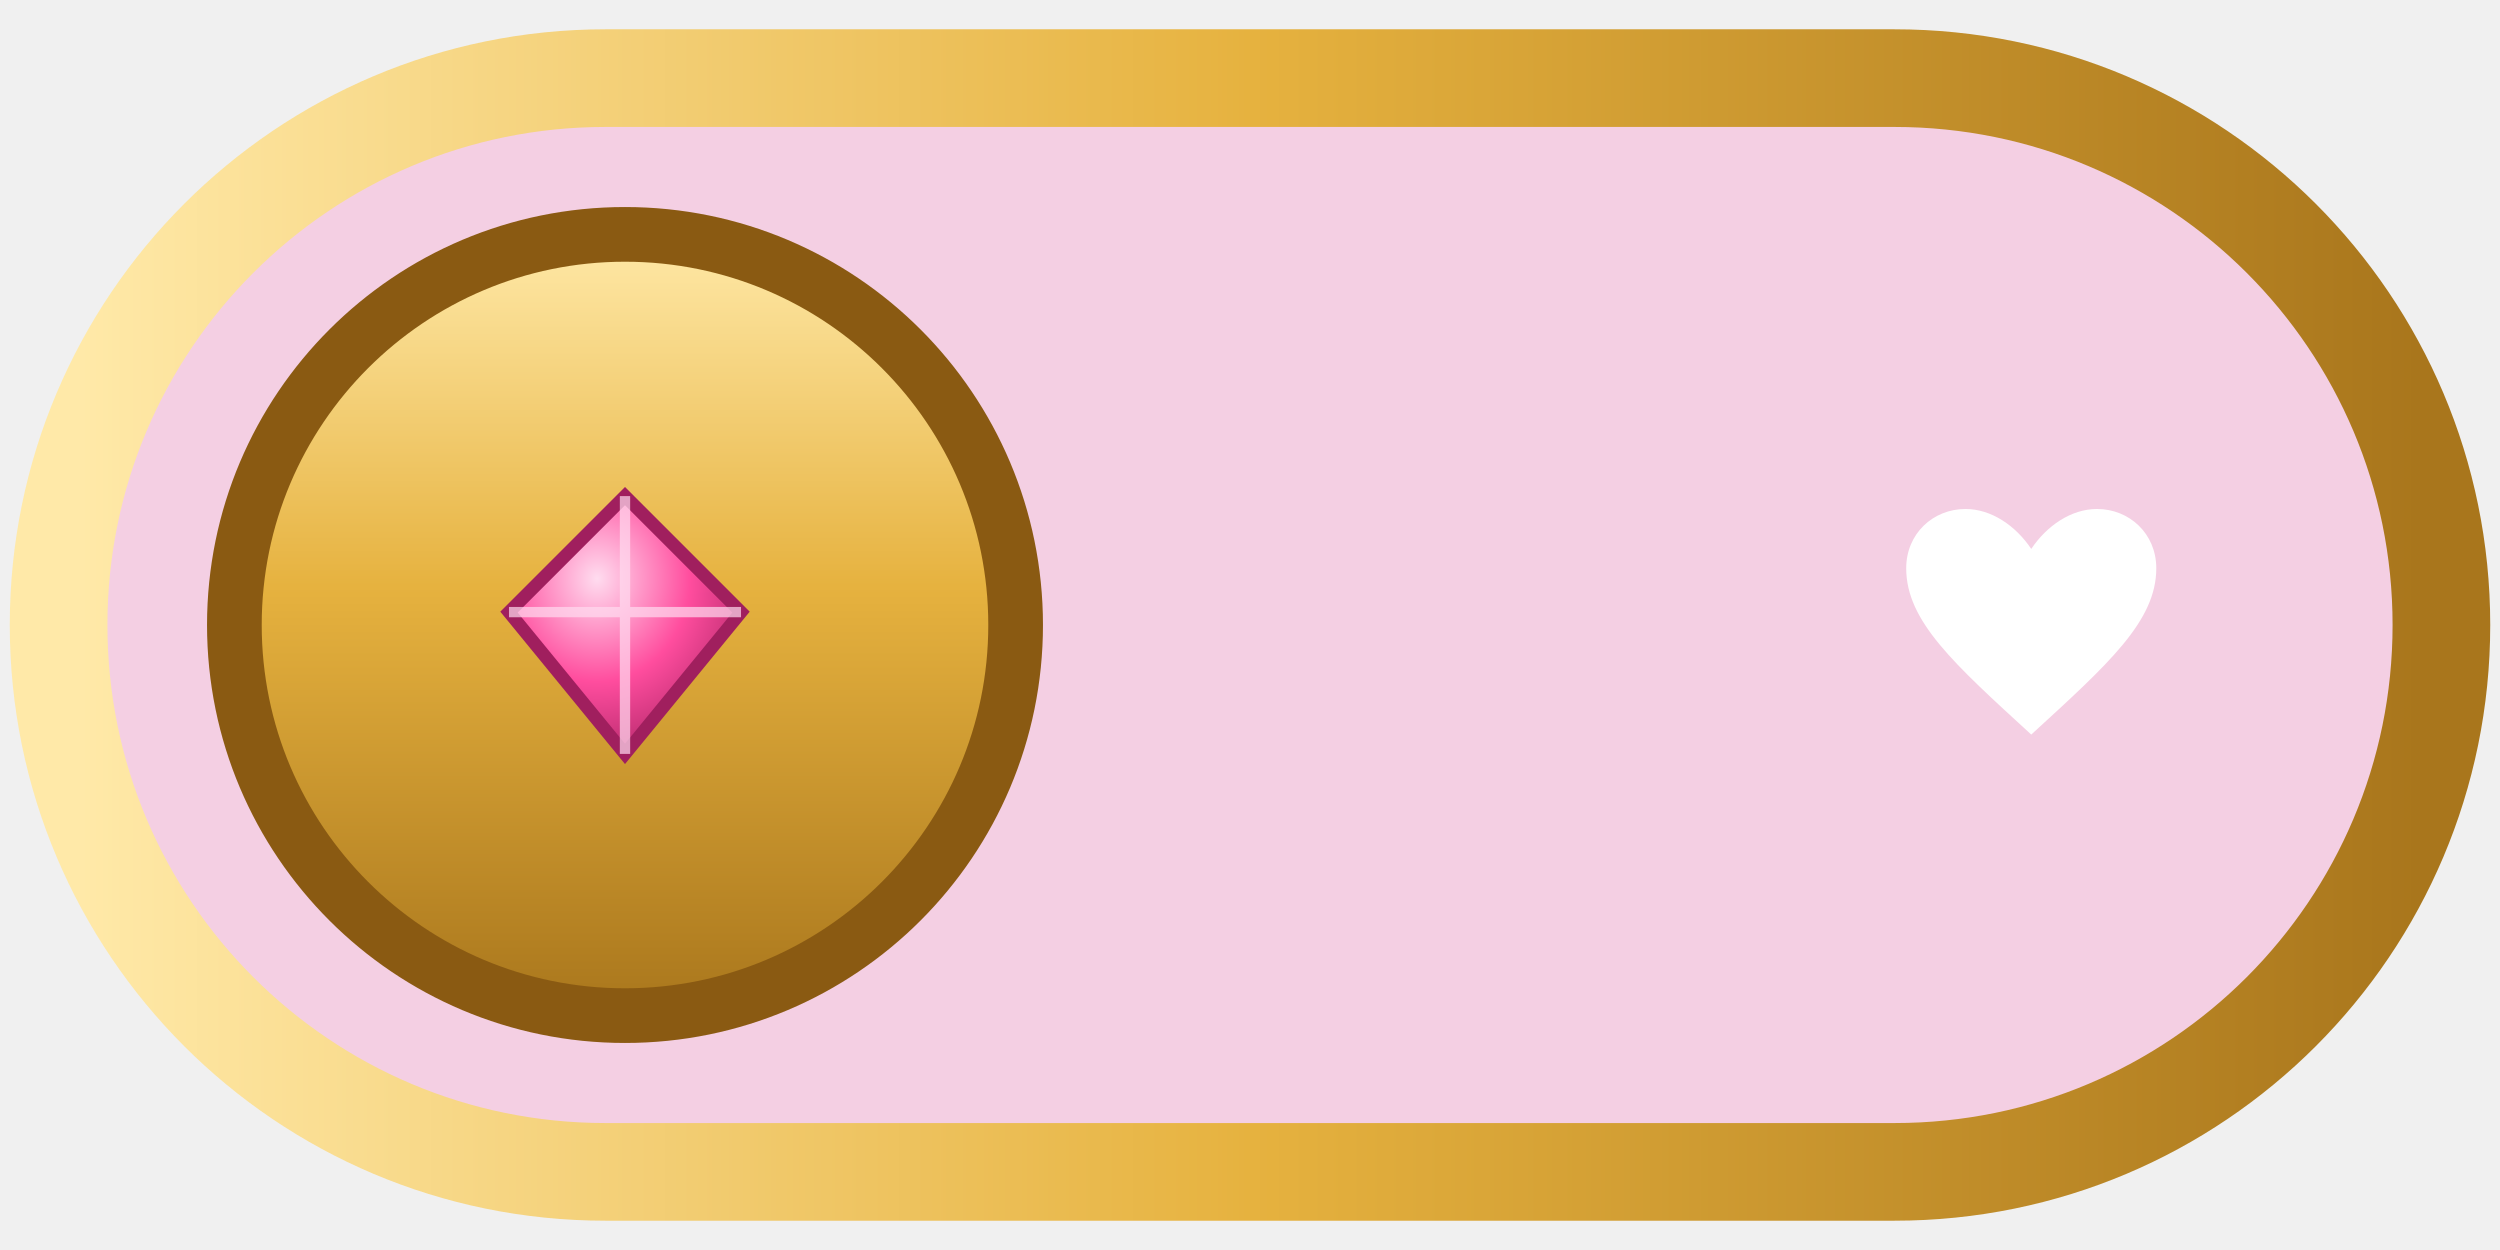
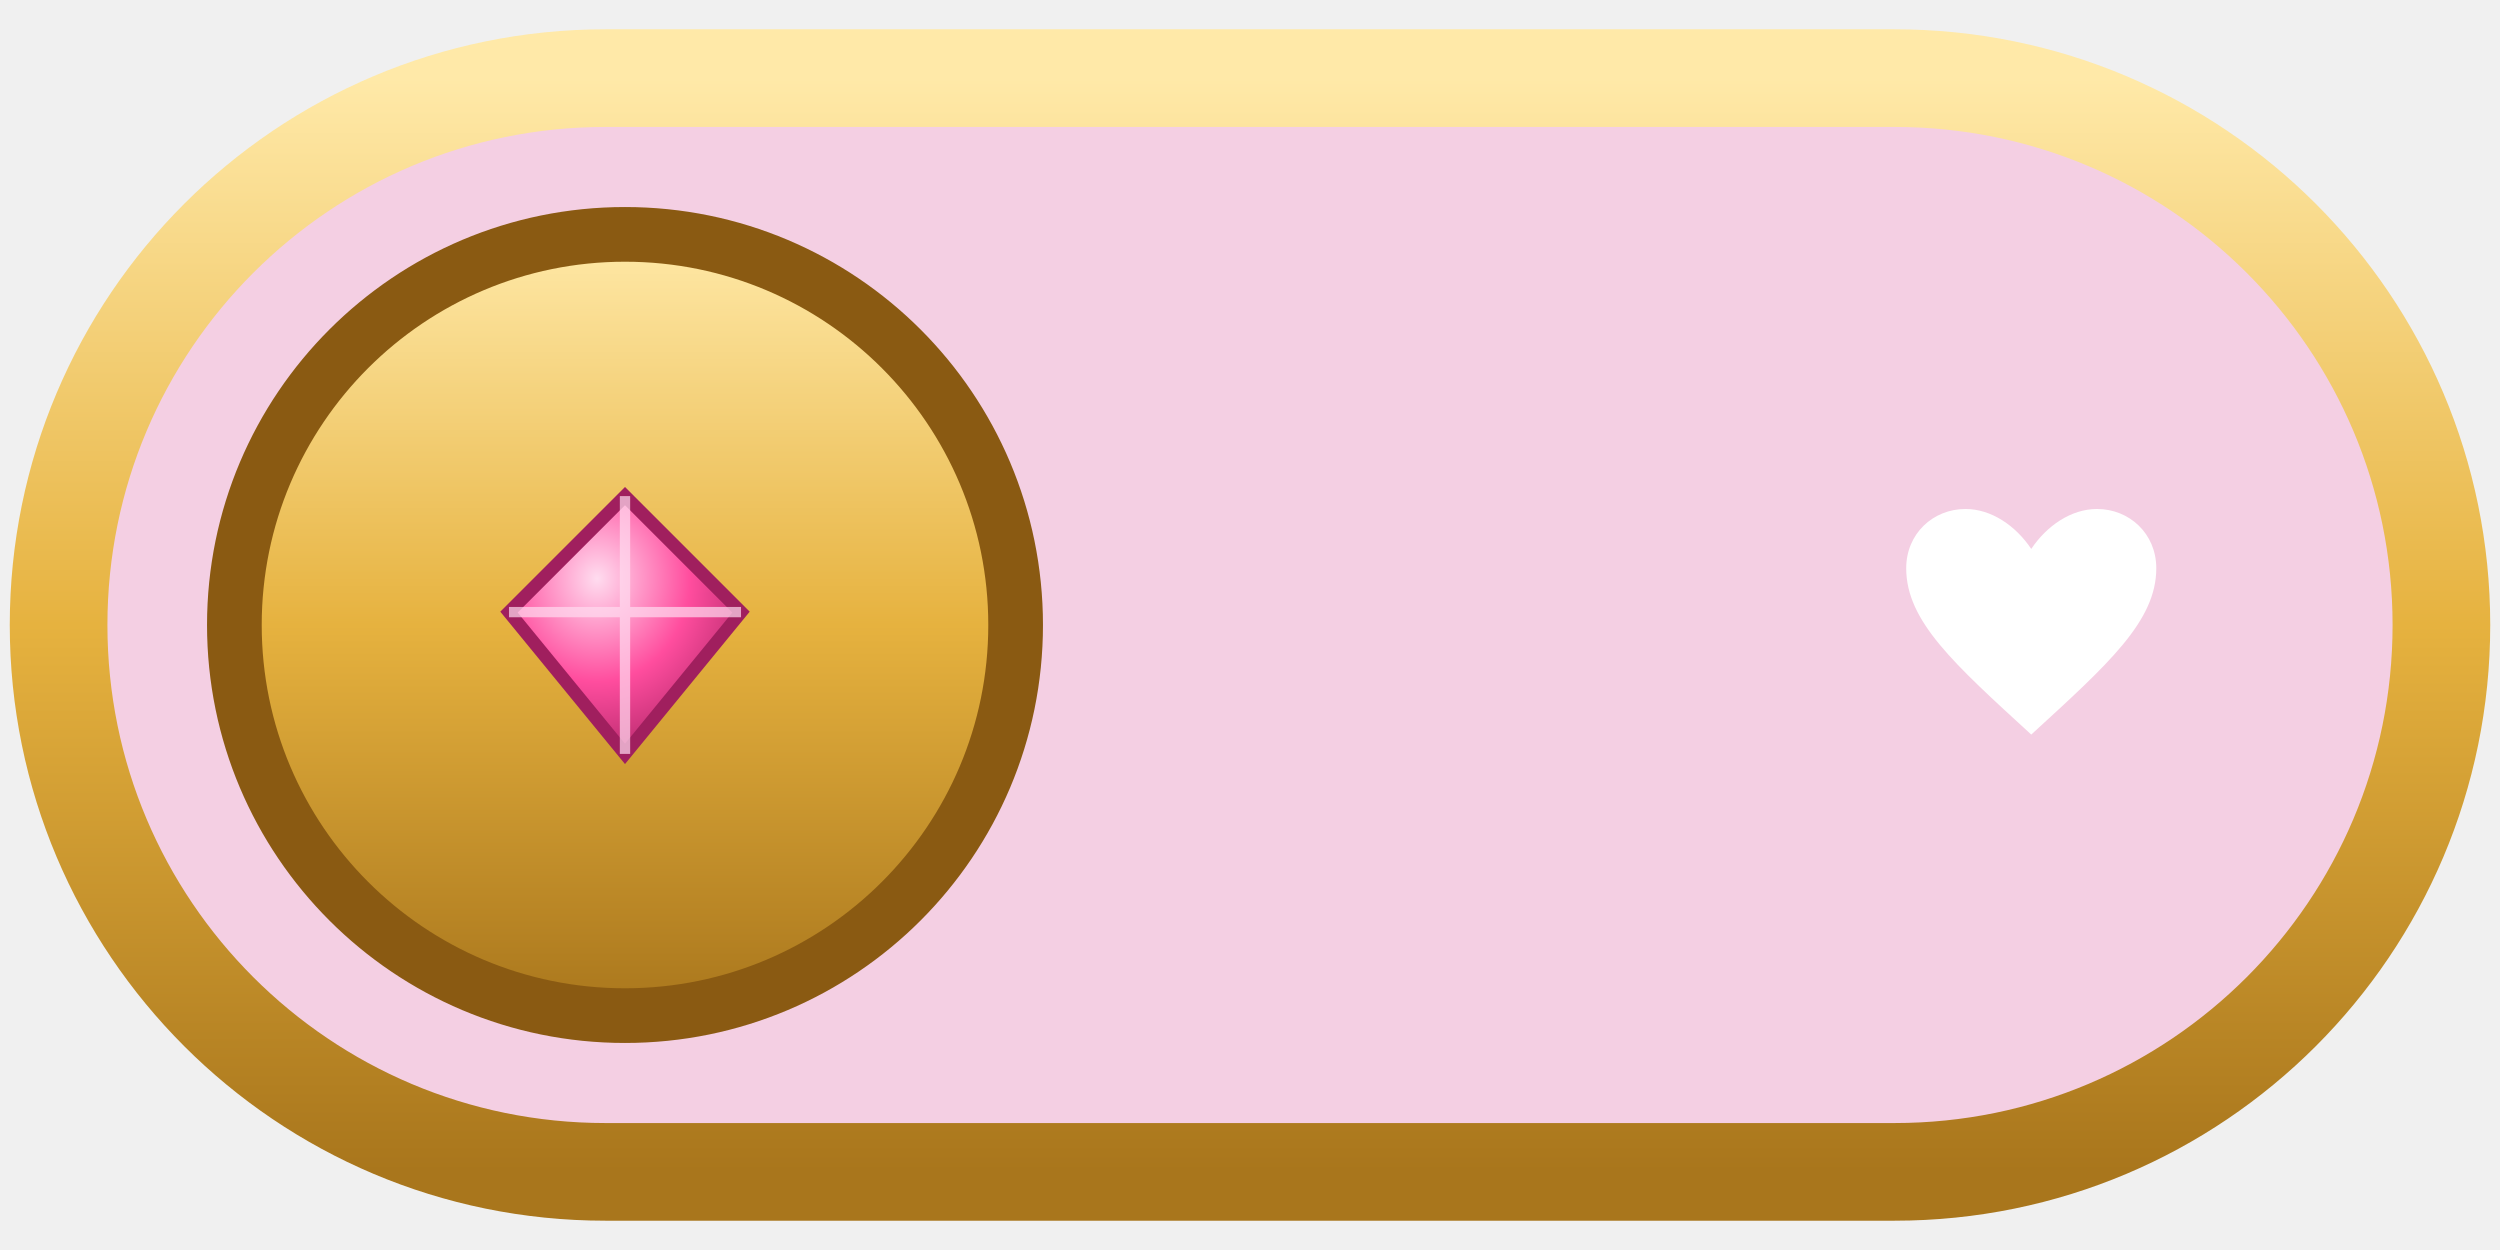
<svg xmlns="http://www.w3.org/2000/svg" width="64" height="32" viewBox="0 0 64 32" preserveAspectRatio="none">
  <defs>
+     <linearGradient id="sv" x1="0" y1="0" x2="0" y2="1">
+       <stop offset="0" stop-color="#fff6ea" />
+       <stop offset=".5" stop-color="#eeddc4" />
+       <stop offset="1" stop-color="#cdb79a" />
+     </linearGradient>
+     <linearGradient id="sh" x1="0" y1="0" x2="1" y2="0">
+       <stop offset="0" stop-color="#f3e4cf" />
+       <stop offset=".5" stop-color="#fff6ea" />
+       <stop offset="1" stop-color="#e7d4ba" />
+     </linearGradient>
+     <linearGradient id="roof" x1="0" y1="0" x2="0" y2="1">
+       <stop offset="0" stop-color="#9ec8ef" />
+       <stop offset="1" stop-color="#4f7fb8" />
+     </linearGradient>
    <linearGradient id="gv" x1="0" y1="0" x2="0" y2="1">
-       <stop offset="0" stop-color="#ffe9a8" />
-       <stop offset=".45" stop-color="#e6b23f" />
-       <stop offset="1" stop-color="#a9761c" />
-     </linearGradient>
-     <linearGradient id="gh" x1="0" y1="0" x2="1" y2="0">
      <stop offset="0" stop-color="#ffe9a8" />
      <stop offset=".5" stop-color="#e6b23f" />
      <stop offset="1" stop-color="#a9761c" />
    </linearGradient>
    <linearGradient id="pv" x1="0" y1="0" x2="0" y2="1">
-       <stop offset="0" stop-color="#ffd6ec" />
-       <stop offset=".5" stop-color="#ec6fb0" />
-       <stop offset="1" stop-color="#b3437e" />
-     </linearGradient>
-     <linearGradient id="ph" x1="0" y1="0" x2="1" y2="0">
      <stop offset="0" stop-color="#ffd6ec" />
      <stop offset=".5" stop-color="#ec6fb0" />
      <stop offset="1" stop-color="#b3437e" />
    </linearGradient>
    <radialGradient id="pr" cx=".4" cy=".35" r=".75">
      <stop offset="0" stop-color="#ffe0f1" />
      <stop offset=".55" stop-color="#ee79b6" />
      <stop offset="1" stop-color="#b3437e" />
    </radialGradient>
    <radialGradient id="gem" cx=".38" cy=".32" r=".8">
      <stop offset="0" stop-color="#ffdcef" />
      <stop offset=".5" stop-color="#ff4d9e" />
      <stop offset="1" stop-color="#a01f5e" />
    </radialGradient>
  </defs>
-   <rect x="1.5" y="2" width="61" height="28" rx="14" fill="#f4cfe3" stroke="url(#gh)" stroke-width="2.5" />
+   <rect x="1.5" y="2" width="61" height="28" rx="14" fill="#f4cfe3" stroke="url(#gv)" stroke-width="2.5" />
  <g transform="translate(12 16) scale(0.33) translate(-12 -12.5)">
    <path d="M12 21 C6 15.5 2.3 12.2 2.3 8.1 C2.3 5.4 4.4 3.5 6.9 3.5 C8.9 3.5 10.8 4.8 12 6.6 C13.2 4.8 15.1 3.5 17.1 3.5 C19.6 3.5 21.7 5.4 21.7 8.1 C21.7 12.2 18 15.5 12 21 Z" fill="#ffffff" stroke="none" stroke-width="1.2" />
  </g>
  <g transform="translate(52 16) scale(0.33) translate(-12 -12.5)">
    <path d="M12 21 C6 15.5 2.3 12.2 2.3 8.1 C2.3 5.4 4.4 3.5 6.9 3.5 C8.9 3.5 10.8 4.8 12 6.6 C13.2 4.8 15.1 3.5 17.1 3.5 C19.6 3.5 21.7 5.4 21.7 8.1 C21.7 12.2 18 15.5 12 21 Z" fill="#ffffff" stroke="none" stroke-width="1.2" />
  </g>
  <circle cx="16" cy="16" r="10" fill="url(#gv)" stroke="#8a5a12" stroke-width="1.4" />
  <g transform="translate(16 16) scale(0.33) translate(-12 -12)">
    <path d="M12 2 L21 11 L12 22 L3 11 Z" fill="url(#gem)" stroke="#a01f5e" stroke-width="1" />
    <path d="M12 2 L12 22 M3 11 L21 11" stroke="#ffdcef" stroke-width=".8" opacity=".7" />
  </g>
</svg>
